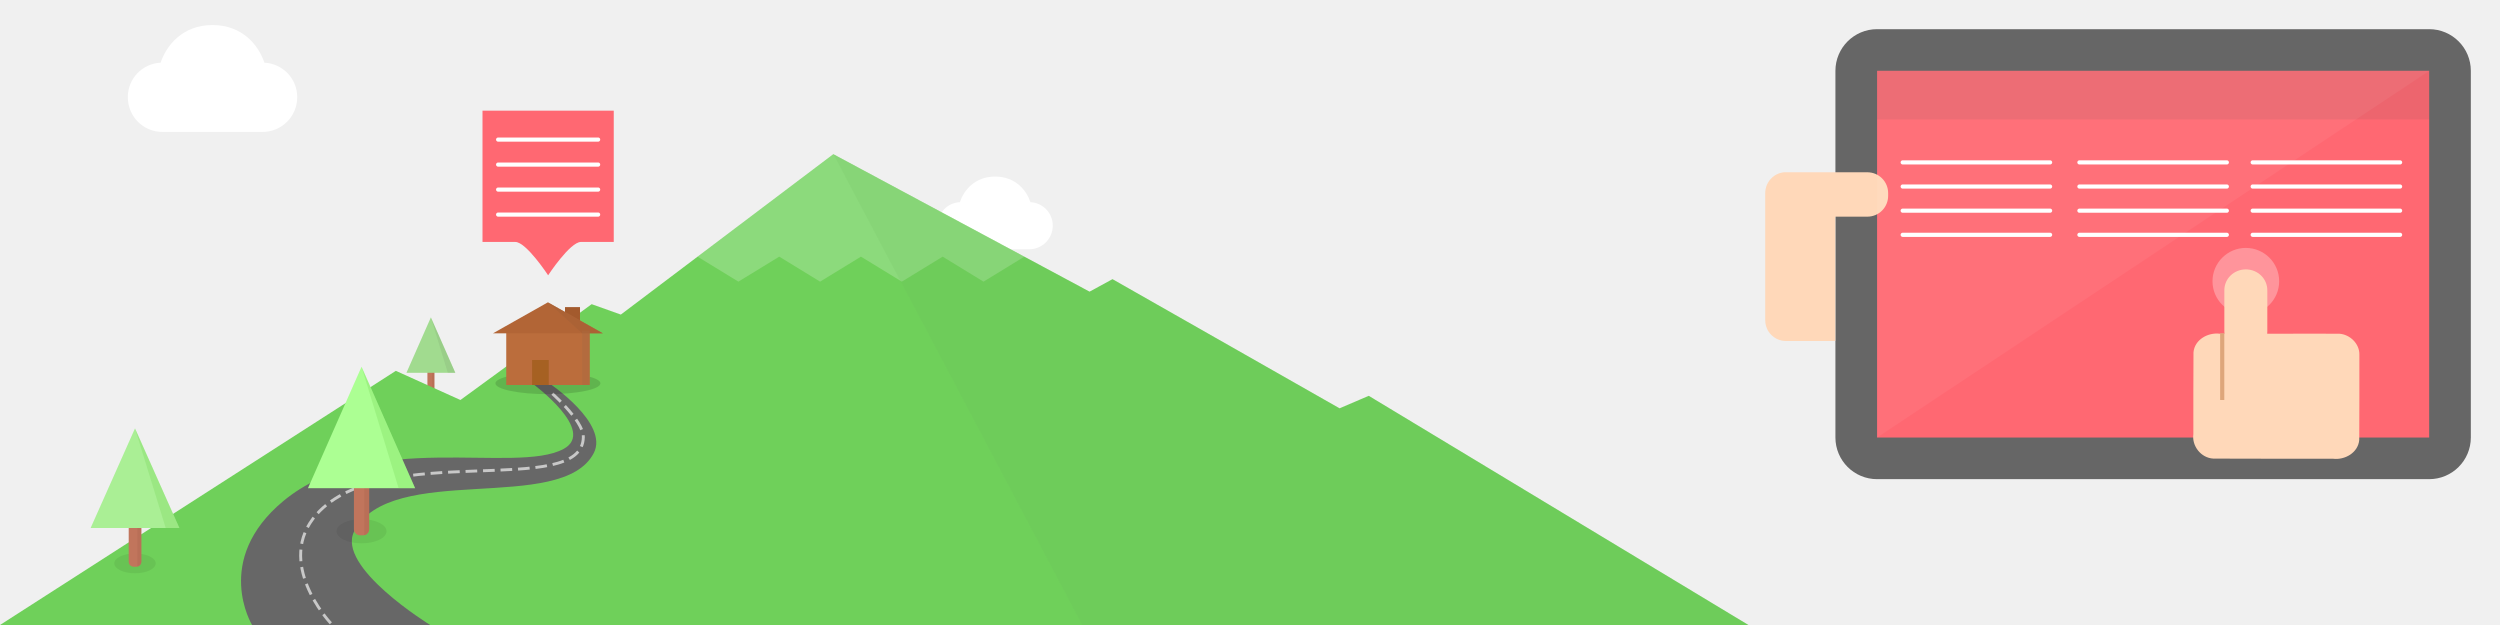
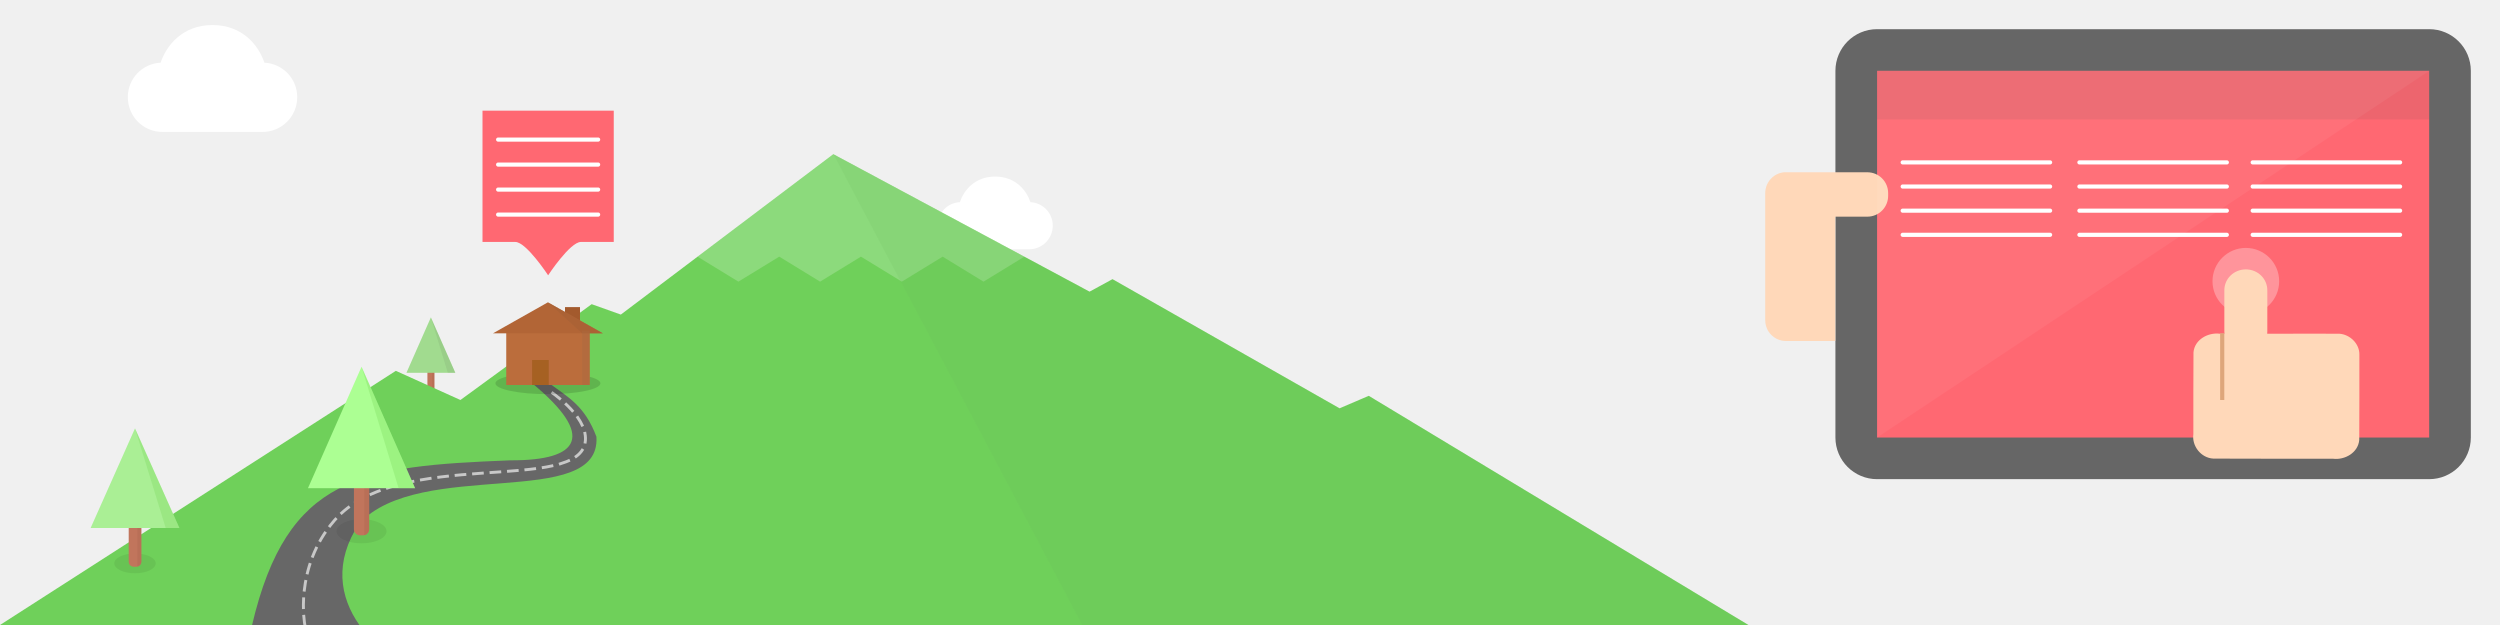
<svg xmlns="http://www.w3.org/2000/svg" xmlns:ns1="http://www.openswatchbook.org/uri/2009/osb" version="1.1" id="Icon" x="0px" y="0px" viewBox="176 76 600 150" enable-background="new 176 76 48 48" xml:space="preserve" width="100%" height="100%">
  <defs id="defs26">
    <marker orient="auto" refY="0.0" refX="0.0" id="TriangleOutL" style="overflow:visible">
      <path id="path4035" d="M 5.77,0.0 L -2.88,5.0 L -2.88,-5.0 L 5.77,0.0 z " style="fill-rule:evenodd;stroke:#000000;stroke-width:1.0pt;marker-start:none" transform="scale(0.8)" />
    </marker>
    <marker orient="auto" refY="0.0" refX="0.0" id="DotL" style="overflow:visible">
      <path id="path3968" d="M -2.5,-1.0 C -2.5,1.76 -4.74,4.0 -7.5,4.0 C -10.26,4.0 -12.5,1.76 -12.5,-1.0 C -12.5,-3.76 -10.26,-6.0 -7.5,-6.0 C -4.74,-6.0 -2.5,-3.76 -2.5,-1.0 z " style="fill-rule:evenodd;stroke:#000000;stroke-width:1.0pt;marker-start:none;marker-end:none" transform="scale(0.8) translate(7.4, 1)" />
    </marker>
    <marker orient="auto" refY="0.0" refX="0.0" id="Arrow2Lstart" style="overflow:visible">
      <path id="path3924" style="font-size:12.0;fill-rule:evenodd;stroke-width:0.625;stroke-linejoin:round" d="M 8.719,4.034 L -2.207,0.016 L 8.719,-4.002 C 6.973,-1.63 6.983,1.616 8.719,4.034 z " transform="scale(1.1) translate(1,0)" />
    </marker>
    <linearGradient id="linearGradient6288" ns1:paint="solid">
      <stop style="stop-color:#ffffff;stop-opacity:1;" offset="0" id="stop6290" />
    </linearGradient>
    <marker orient="auto" refY="0" refX="0" id="Arrow1Lstart" style="overflow:visible">
      <path id="path3789" d="M 0,0 5,-5 -12.5,0 5,5 0,0 z" style="fill-rule:evenodd;stroke:#000000;stroke-width:1pt;marker-start:none" transform="matrix(0.8,0,0,0.8,10,0)" />
    </marker>
    <filter id="filter3450" width="1.5" height="1.5" x="-0.25" y="-0.25" color-interpolation-filters="sRGB">
      <feGaussianBlur id="feGaussianBlur3452" in="SourceAlpha" stdDeviation="1" result="blur" />
      <feColorMatrix id="feColorMatrix3454" result="bluralpha" type="matrix" values="1 0 0 0 0 0 1 0 0 0 0 0 1 0 0 0 0 0 0.1 0 " />
      <feOffset id="feOffset3456" in="bluralpha" dx="0" dy="-1" result="offsetBlur" />
      <feMerge id="feMerge3458">
        <feMergeNode id="feMergeNode3460" in="offsetBlur" />
        <feMergeNode id="feMergeNode3462" in="SourceGraphic" />
      </feMerge>
    </filter>
  </defs>
  <linearGradient id="SVGID_1_" gradientUnits="userSpaceOnUse" x1="71.366" y1="132.875" x2="71.366" y2="121.375" gradientTransform="matrix(4.1667,0,0,-4.1667,-97.3177,709.646)">
    <stop offset="0" style="stop-color:#d02df9;stop-opacity:1;" id="stop4" />
    <stop id="stop6312" style="stop-color:#e73399;stop-opacity:1;" offset="0.5" />
    <stop offset="1" style="stop-color:#ff963a;stop-opacity:1;" id="stop6" />
  </linearGradient>
  <g id="W0qAS3_2_" transform="translate(0,102)">
    <g id="g11">
      <g id="g13" />
    </g>
  </g>
  <path style="fill:#ffffff;fill-opacity:1;stroke:none" d="m 406.362,124.519 c -2.998,0.157 -5.357,2.595 -5.357,5.633 0,3.14 2.514,5.676 5.655,5.676 l 16.326,0 c 3.14,0 5.676,-2.535 5.676,-5.676 0,-3.035 -2.363,-5.472 -5.357,-5.633 -0.933,-2.786 -3.545,-6.143 -8.471,-6.143 -4.926,0 -7.538,3.358 -8.471,6.143 z" id="rect3851-9" />
  <rect style="fill:#c1755c;fill-opacity:1;stroke:none" id="rect3874-2-5" width="1.665" height="7.534" x="278.578" y="163.094" ry="0.663" />
  <path style="opacity:0.602;fill:#b46c54;fill-opacity:1;stroke:none" d="m 279.715,163.111 0,7.499 c 0.303,-0.062 0.527,-0.32 0.527,-0.642 l 0,-6.216 c 0,-0.321 -0.225,-0.58 -0.527,-0.642 z" id="rect3874-2-0-5" />
  <path style="fill:#a1db8f;fill-opacity:1;stroke:none" id="path3876-8-1" d="M 43.677,55.951 76.5,-0.901 109.323,55.951 z" transform="matrix(0.1786547,0,0,0.2338268,265.7429,152.3826)" />
  <path style="opacity:0.221;fill:#7aa06e;fill-opacity:1;stroke:none" d="m 283.468,165.469 -4.058,-13.297 5.864,13.293 z" id="path3876-8-4-7" />
  <path style="fill:#6fd05a;fill-opacity:1;stroke:none" d="m 176,226 95,-61 15.5,7 31.5,-23 7,2.5 51,-38.5 61.5,33 5.5,-3 54.5,31 7,-3 91.125,55 z" id="path3870" />
  <path style="fill:#ff6872;fill-opacity:1;stroke:none" d="m 291.8,102.567 c 10.5,0 21,0 31.5,0 0,10.5 0,21 0,31.5 -2.625,0 -5.25,0 -7.875,0 -2.625,0 -7.875,8 -7.875,8 0,0 -5.25,-8 -7.875,-8 -2.625,0 -5.25,0 -7.875,0 0,-10.5 0,-21 0,-31.5 z" id="rect3933" />
  <rect style="fill:#ff6872;fill-opacity:1;stroke:#666666;stroke-width:10;stroke-linecap:round;stroke-linejoin:round;stroke-miterlimit:4;stroke-opacity:1;stroke-dasharray:none;stroke-dashoffset:0" id="rect3999" width="142.5" height="98" x="621.5" y="88" rx="5" ry="5" />
  <path style="opacity:0.292;fill:#ffffff;fill-opacity:1;stroke:none" id="path5345" d="m 379.5,56.75 a 11.75,11.75 0 1 1 -23.5,0 11.75,11.75 0 1 1 23.5,0 z" transform="matrix(0.6808511,0,0,0.6808511,464.617,104.8617)" />
  <path style="fill:#ffd8b9;fill-opacity:1;stroke:none" d="m 715,140.656 c -2.862,0 -5.156,2.23 -5.156,5 l 0,9.844 c 0,0.205 0.007,0.395 0.031,0.594 -0.364,-4.2e-4 -0.73,6.1e-4 -1.094,0 -2.852,-0.364 -6.075,1.401 -6.344,4.469 -0.063,6.537 -0.013,13.087 -0.031,19.625 -0.401,2.872 1.851,5.716 4.781,5.875 9.568,0.06 19.149,0.014 28.719,0.031 2.852,0.364 6.044,-1.432 6.312,-4.5 0.063,-6.836 0.013,-13.663 0.031,-20.5 0.046,-2.605 -2.247,-4.816 -4.781,-5 -4.784,-0.03 -9.559,-0.004 -14.344,0 l -3,0 c 0.025,-0.198 0.031,-0.389 0.031,-0.594 l 0,-9.844 c 0,-2.77 -2.294,-5 -5.156,-5 z" id="rect4058" />
  <path style="fill:none;stroke:#dea67b;stroke-width:1px;stroke-linecap:butt;stroke-linejoin:miter;stroke-opacity:1" d="m 709.333,156 0,16" id="path4065" />
  <g id="g4091" transform="translate(14,-4)">
    <path style="fill:#ffd8b9;fill-opacity:1;stroke:none" d="m 414.156,45.344 c -2.527,0.255 -4.5,2.403 -4.5,5 l 0,30.5 c 0,2.77 2.23,5 5,5 l 11.344,0 c 0.162,0 0.31,-0.016 0.469,-0.031 l 0,-29.812 4.531,0 3.156,0 c 2.77,0 5,-2.23 5,-5 l 0,-0.656 c 0,-2.77 -2.23,-5 -5,-5 l -7.656,0 -0.5,0 -6.844,0 -4.5,0 c -0.173,0 -0.332,-0.017 -0.5,0 z" transform="translate(176,76)" id="rect4085" />
  </g>
  <path style="opacity:0.053;fill:#ffffff;fill-opacity:1;stroke:none" d="m 626.5,93 c 44.167,0 132.5,0 132.5,0 L 626.5,181 c 0,0 0,-58.667 0,-88 z" id="rect3830" />
  <path style="opacity:0.204;fill:#ffffff;fill-opacity:1;stroke:none" d="m 376,113 -32.594,24.594 9.805,6 9.805,-6 9.805,6 9.805,-6 9.805,6 9.805,-6 9.805,6 9.805,-6 z" id="path3870-1" />
  <path style="fill:#ffffff;fill-opacity:1;stroke:none" d="m 214.552,91.042 c -4.407,0.231 -7.875,3.814 -7.875,8.281 0,4.617 3.696,8.344 8.312,8.344 l 24,0 c 4.617,0 8.344,-3.727 8.344,-8.344 0,-4.462 -3.474,-8.043 -7.875,-8.281 -1.371,-4.096 -5.212,-9.031 -12.453,-9.031 -7.241,0 -11.082,4.936 -12.454,9.031 z" id="rect3851" />
  <path style="fill:none;stroke:#ffffff;stroke-width:1;stroke-linecap:round;stroke-linejoin:miter;stroke-miterlimit:4;stroke-opacity:1;stroke-dasharray:none" d="m 295.55,109.5 24,0" id="path5093" />
  <path style="fill:none;stroke:#ffffff;stroke-width:1;stroke-linecap:round;stroke-linejoin:miter;stroke-miterlimit:4;stroke-opacity:1;stroke-dasharray:none" d="m 295.55,115.5 24,0" id="path5093-8" />
  <path style="fill:none;stroke:#ffffff;stroke-width:1;stroke-linecap:round;stroke-linejoin:miter;stroke-miterlimit:4;stroke-opacity:1;stroke-dasharray:none" d="m 295.55,121.5 24,0" id="path5093-8-8-2" />
  <path style="fill:none;stroke:#ffffff;stroke-width:1;stroke-linecap:round;stroke-linejoin:miter;stroke-miterlimit:4;stroke-opacity:1;stroke-dasharray:none" d="m 295.55,127.5 24,0" id="path5093-8-8-2-4-5" />
  <g id="g5279" transform="translate(0,0.3333333)">
    <path id="path5093-5" d="m 632.642,114.642 35.382,0" style="fill:none;stroke:#ffffff;stroke-width:1;stroke-linecap:round;stroke-linejoin:miter;stroke-miterlimit:4;stroke-opacity:1;stroke-dasharray:none" />
    <path id="path5093-8-1" d="m 632.642,120.436 35.382,0" style="fill:none;stroke:#ffffff;stroke-width:1;stroke-linecap:round;stroke-linejoin:miter;stroke-miterlimit:4;stroke-opacity:1;stroke-dasharray:none" />
    <path id="path5093-8-8-2-7" d="m 632.642,126.23 35.382,0" style="fill:none;stroke:#ffffff;stroke-width:1;stroke-linecap:round;stroke-linejoin:miter;stroke-miterlimit:4;stroke-opacity:1;stroke-dasharray:none" />
    <path id="path5093-8-8-2-4-5-1" d="m 632.642,132.024 35.382,0" style="fill:none;stroke:#ffffff;stroke-width:1;stroke-linecap:round;stroke-linejoin:miter;stroke-miterlimit:4;stroke-opacity:1;stroke-dasharray:none" />
  </g>
  <rect style="opacity:0.102;fill:#4e4e4e;fill-opacity:1;stroke:none" id="rect5219" width="132.533" height="11.667" x="626.5" y="93" />
  <g id="g5279-3" transform="translate(42.41666,0.3333333)">
    <path id="path5093-5-2" d="m 632.642,114.642 35.382,0" style="fill:none;stroke:#ffffff;stroke-width:1;stroke-linecap:round;stroke-linejoin:miter;stroke-miterlimit:4;stroke-opacity:1;stroke-dasharray:none" />
    <path id="path5093-8-1-2" d="m 632.642,120.436 35.382,0" style="fill:none;stroke:#ffffff;stroke-width:1;stroke-linecap:round;stroke-linejoin:miter;stroke-miterlimit:4;stroke-opacity:1;stroke-dasharray:none" />
    <path id="path5093-8-8-2-7-1" d="m 632.642,126.23 35.382,0" style="fill:none;stroke:#ffffff;stroke-width:1;stroke-linecap:round;stroke-linejoin:miter;stroke-miterlimit:4;stroke-opacity:1;stroke-dasharray:none" />
    <path id="path5093-8-8-2-4-5-1-6" d="m 632.642,132.024 35.382,0" style="fill:none;stroke:#ffffff;stroke-width:1;stroke-linecap:round;stroke-linejoin:miter;stroke-miterlimit:4;stroke-opacity:1;stroke-dasharray:none" />
  </g>
  <g id="g5279-8" transform="translate(84,0.3333333)">
    <path id="path5093-5-5" d="m 632.642,114.642 35.382,0" style="fill:none;stroke:#ffffff;stroke-width:1;stroke-linecap:round;stroke-linejoin:miter;stroke-miterlimit:4;stroke-opacity:1;stroke-dasharray:none" />
    <path id="path5093-8-1-7" d="m 632.642,120.436 35.382,0" style="fill:none;stroke:#ffffff;stroke-width:1;stroke-linecap:round;stroke-linejoin:miter;stroke-miterlimit:4;stroke-opacity:1;stroke-dasharray:none" />
    <path id="path5093-8-8-2-7-6" d="m 632.642,126.23 35.382,0" style="fill:none;stroke:#ffffff;stroke-width:1;stroke-linecap:round;stroke-linejoin:miter;stroke-miterlimit:4;stroke-opacity:1;stroke-dasharray:none" />
    <path id="path5093-8-8-2-4-5-1-1" d="m 632.642,132.024 35.382,0" style="fill:none;stroke:#ffffff;stroke-width:1;stroke-linecap:round;stroke-linejoin:miter;stroke-miterlimit:4;stroke-opacity:1;stroke-dasharray:none" />
  </g>
  <path style="opacity:0.133;fill:#6cb75c;fill-opacity:1;stroke:none" d="M 435.7,226 376,113 l 61.5,33 5.5,-3 54.5,31 7,-3 91.125,55 z" id="path3870-17" />
-   <path style="fill:#676767;fill-opacity:1;stroke:none" d="m 236.5,226 42.75,0 c 0,0 -22.694,-13.937 -18.232,-22.5 8.773,-16.834 49.762,-3.915 57.482,-18.75 3.704,-7.118 -10.667,-16.75 -10.667,-16.75 l -4,0.083 c 0,0 15.456,11.343 7.417,15.667 -11.534,6.203 -46.42,-4.825 -67.25,12.5 -17.015,14.153 -7.5,29.75 -7.5,29.75 z" id="path3060" />
-   <path style="opacity:0.633;fill:none;stroke:#ffffff;stroke-width:0.7;stroke-linecap:square;stroke-linejoin:miter;stroke-miterlimit:4;stroke-opacity:1;stroke-dasharray:2.1,2.1;stroke-dashoffset:0" d="m 79.167,149.333 c 0,0 -13.389,-14.451 -3.167,-25.918 16.003,-17.952 63.784,-3.511 64,-18.497 0.059,-4.083 -8.333,-11.251 -8.333,-11.251" id="path3850" transform="translate(176,76)" />
+   <path style="fill:#676767;fill-opacity:1;stroke:none" d="m 236.5,226 25.75,0 c -4.739,-6.731 -6.091,-15.195 -0.06,-24.34 14.607,-15.874 58.147,-3.022 56.951,-20.849 -2.806,-7.477 -6.838,-9.502 -11.308,-12.811 -1.333,0.028 -2.667,0.056 -4,0.083 15.058,12.478 11.558,18.478 -5.35,18.395 C 262.746,187.9 244.964,190.03 236.5,226 z" id="path3060" />
+   <path style="opacity:0.633;fill:none;stroke:#ffffff;stroke-width:0.7;stroke-linecap:square;stroke-linejoin:miter;stroke-miterlimit:4;stroke-opacity:1;stroke-dasharray:2.1, 2.1;stroke-dashoffset:0" d="m 73.167,150 c 0,0 -2.741,-13.698 7.083,-25.085 15.391,-17.838 59.334,-6.049 60.25,-19.247 0.422,-6.084 -8.833,-12.001 -8.833,-12.001" id="path3850" transform="translate(176,76)" />
  <g id="g4161" transform="translate(7.25,0)">
    <path transform="matrix(1.153846,0,0,0.6744186,132.0568,119.2651)" d="m 112.2,124.9 c 0,2.375 -2.328,4.3 -5.2,4.3 -2.872,0 -5.2,-1.925 -5.2,-4.3 0,-2.375 2.328,-4.3 5.2,-4.3 2.872,0 5.2,1.925 5.2,4.3 z" id="path4141" style="opacity:0.066;fill:#000000;fill-opacity:1;stroke:none" />
    <rect ry="1.454" y="187.964" x="253.694" height="16.514" width="3.65" id="rect3874-2" style="fill:#c1755c;fill-opacity:1;stroke:none" />
    <path id="rect3874-2-0" d="m 256.188,188 0,16.438 c 0.664,-0.135 1.156,-0.702 1.156,-1.406 l 0,-13.625 c 0,-0.705 -0.493,-1.271 -1.156,-1.406 z" style="opacity:0.602;fill:#b46c54;fill-opacity:1;stroke:none" />
    <path transform="matrix(0.3916128,0,0,0.5125505,225.56,164.4838)" d="M 43.677,55.951 76.5,-0.901 109.323,55.951 z" id="path3876-8" style="fill:#acff93;fill-opacity:1;stroke:none" />
    <path id="path3876-8-4" d="m 264.414,193.17 -8.896,-29.148 12.854,29.139 z" style="opacity:0.27;fill:#72d253;fill-opacity:1;stroke:none" />
  </g>
  <path style="opacity:0.133;fill:#000000;fill-opacity:1;stroke:none" id="path4096" d="m 144.4,94.6 a 12.6,2.6 0 1 1 -25.2,0 12.6,2.6 0 1 1 25.2,0 z" transform="translate(175.7,73.40001)" />
  <rect style="fill:#bb6d3c;fill-opacity:1;stroke:none" id="rect3968" width="20" height="13" x="297.5" y="155.4" />
  <rect style="fill:#a35a2d;fill-opacity:1;stroke:none" id="rect4026" width="3.6" height="4.696" x="311.6" y="149.704" />
  <path style="fill:#b26536;fill-opacity:1;stroke:none" id="path3966" d="m 184.791,80.816 -26.382,0 13.191,-22.847 z" transform="matrix(1,0,0,0.3259603,135.9,129.6573)" />
  <rect style="opacity:0.743;fill:#9e5c1a;fill-opacity:1;stroke:none" id="rect3899" width="4" height="6" x="303.7" y="162.4" />
  <rect style="fill:#b36b3e;fill-opacity:1;stroke:none" id="rect3968-2" width="1.8" height="13" x="315.7" y="155.4" />
  <path style="opacity:0.513;fill:#a46035;fill-opacity:1;stroke:none" d="m 320.691,156 -4.982,0 -8.209,-7.447 z" id="path3966-1" />
  <path style="opacity:0.066;fill:#000000;fill-opacity:1;stroke:none" id="path4141-2" d="m 112.2,124.9 a 5.2,4.3 0 1 1 -10.4,0 5.2,4.3 0 1 1 10.4,0 z" transform="matrix(0.956363,0,0,0.5534698,106.0691,142.0807)" />
  <rect style="fill:#c1755c;fill-opacity:1;stroke:none" id="rect3874-2-2" width="3.025" height="13.553" x="206.888" y="198.459" ry="1.193" />
  <path style="opacity:0.602;fill:#b46c54;fill-opacity:1;stroke:none" d="m 208.955,198.489 0,13.49 c 0.55,-0.111 0.958,-0.576 0.958,-1.154 l 0,-11.182 c 0,-0.578 -0.408,-1.043 -0.958,-1.154 z" id="rect3874-2-0-1" />
  <path style="fill:#aaef95;fill-opacity:1;stroke:none" id="path3876-8-6" d="M 43.677,55.951 76.5,-0.901 109.323,55.951 z" transform="matrix(0.3245875,0,0,0.4206308,183.5691,179.19)" />
  <path style="opacity:0.27;fill:#72d253;fill-opacity:1;stroke:none" d="M 215.773,202.731 208.4,178.811 l 10.654,23.914 z" id="path3876-8-4-8" />
</svg>
